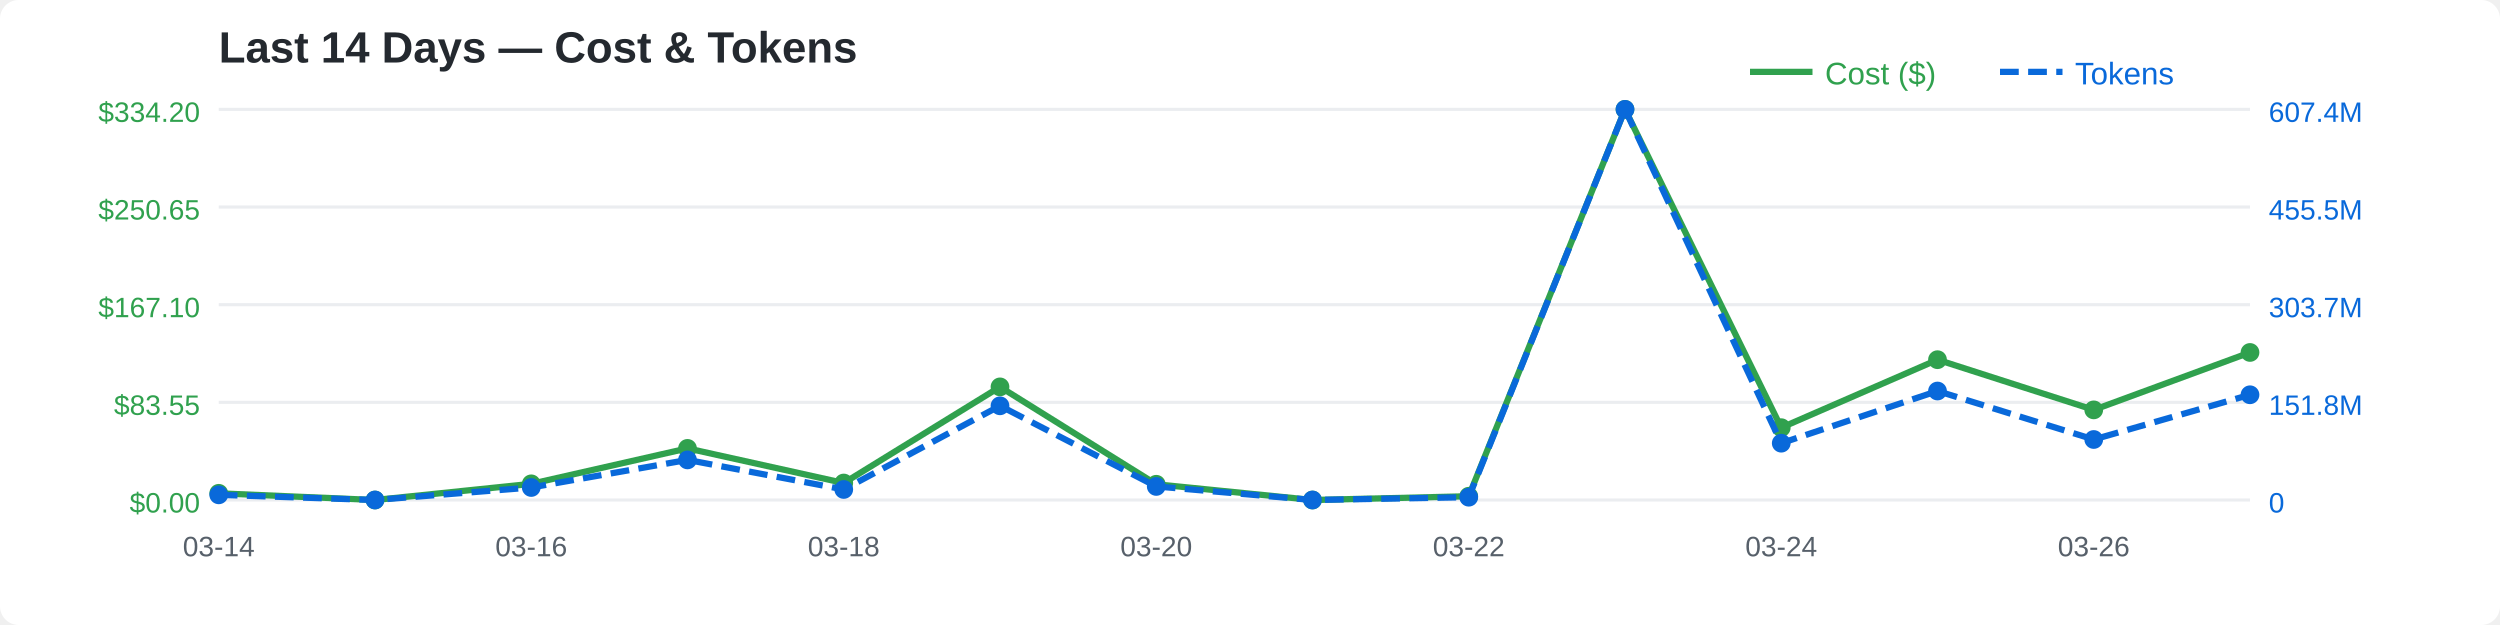
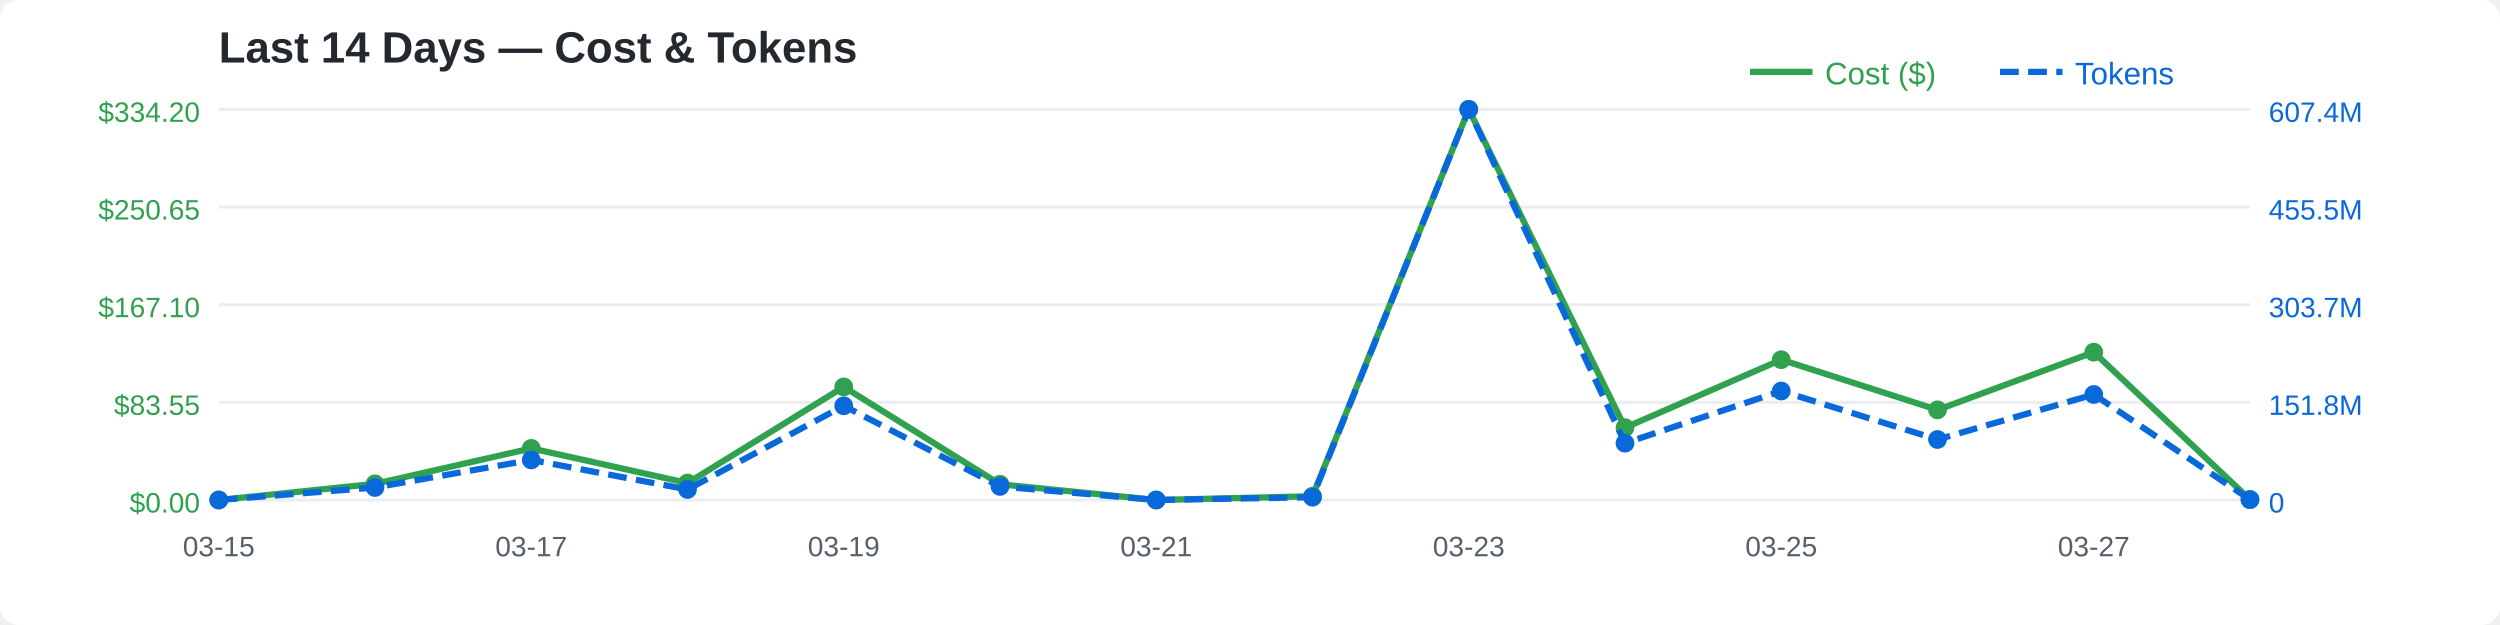
<svg xmlns="http://www.w3.org/2000/svg" width="800" height="200" viewBox="0 0 800 200">
  <rect width="800" height="200" fill="#ffffff" rx="6" />
  <text x="70" y="20" font-family="Arial, sans-serif" font-size="14" fill="#24292f" font-weight="bold">Last 14 Days — Cost &amp; Tokens</text>
  <line x1="70" y1="35.0" x2="720" y2="35.0" stroke="#ebedf0" stroke-width="1" />
  <line x1="70" y1="66.25" x2="720" y2="66.25" stroke="#ebedf0" stroke-width="1" />
  <line x1="70" y1="97.5" x2="720" y2="97.5" stroke="#ebedf0" stroke-width="1" />
  <line x1="70" y1="128.75" x2="720" y2="128.75" stroke="#ebedf0" stroke-width="1" />
  <line x1="70" y1="160.0" x2="720" y2="160.0" stroke="#ebedf0" stroke-width="1" />
-   <text x="70.0" y="178" font-family="Arial, sans-serif" font-size="9" fill="#57606a" text-anchor="middle">03-14</text>
-   <text x="170.0" y="178" font-family="Arial, sans-serif" font-size="9" fill="#57606a" text-anchor="middle">03-16</text>
-   <text x="270.0" y="178" font-family="Arial, sans-serif" font-size="9" fill="#57606a" text-anchor="middle">03-18</text>
-   <text x="370.0" y="178" font-family="Arial, sans-serif" font-size="9" fill="#57606a" text-anchor="middle">03-20</text>
-   <text x="470.0" y="178" font-family="Arial, sans-serif" font-size="9" fill="#57606a" text-anchor="middle">03-22</text>
-   <text x="570.0" y="178" font-family="Arial, sans-serif" font-size="9" fill="#57606a" text-anchor="middle">03-24</text>
-   <text x="670.0" y="178" font-family="Arial, sans-serif" font-size="9" fill="#57606a" text-anchor="middle">03-26</text>
+   <text x="70.0" y="178" font-family="Arial, sans-serif" font-size="9" fill="#57606a" text-anchor="middle">03-15</text>
+   <text x="170.0" y="178" font-family="Arial, sans-serif" font-size="9" fill="#57606a" text-anchor="middle">03-17</text>
+   <text x="270.0" y="178" font-family="Arial, sans-serif" font-size="9" fill="#57606a" text-anchor="middle">03-19</text>
+   <text x="370.0" y="178" font-family="Arial, sans-serif" font-size="9" fill="#57606a" text-anchor="middle">03-21</text>
+   <text x="470.0" y="178" font-family="Arial, sans-serif" font-size="9" fill="#57606a" text-anchor="middle">03-23</text>
+   <text x="570.0" y="178" font-family="Arial, sans-serif" font-size="9" fill="#57606a" text-anchor="middle">03-25</text>
+   <text x="670.0" y="178" font-family="Arial, sans-serif" font-size="9" fill="#57606a" text-anchor="middle">03-27</text>
  <text x="64" y="39.0" font-family="Arial, sans-serif" font-size="9" fill="#30a14e" text-anchor="end">$334.20</text>
  <text x="64" y="70.25" font-family="Arial, sans-serif" font-size="9" fill="#30a14e" text-anchor="end">$250.65</text>
  <text x="64" y="101.5" font-family="Arial, sans-serif" font-size="9" fill="#30a14e" text-anchor="end">$167.10</text>
  <text x="64" y="132.75" font-family="Arial, sans-serif" font-size="9" fill="#30a14e" text-anchor="end">$83.55</text>
  <text x="64" y="164.0" font-family="Arial, sans-serif" font-size="9" fill="#30a14e" text-anchor="end">$0.00</text>
  <text x="726" y="39.0" font-family="Arial, sans-serif" font-size="9" fill="#0969da">607.4M</text>
  <text x="726" y="70.25" font-family="Arial, sans-serif" font-size="9" fill="#0969da">455.5M</text>
  <text x="726" y="101.5" font-family="Arial, sans-serif" font-size="9" fill="#0969da">303.7M</text>
  <text x="726" y="132.75" font-family="Arial, sans-serif" font-size="9" fill="#0969da">151.8M</text>
  <text x="726" y="164.0" font-family="Arial, sans-serif" font-size="9" fill="#0969da">0</text>
-   <polyline points="70.0,157.86 120.0,160.0 170.0,154.827 220.0,143.482 270.0,154.568 320.0,123.802 370.0,154.966 420.0,160.0 470.0,158.795 520.0,35.0 570.0,136.859 620.0,115.101 670.0,131.16 720.0,112.785" fill="none" stroke="#30a14e" stroke-width="2" />
-   <circle cx="70.0" cy="157.86" r="3" fill="#30a14e">
+   <polyline points="70.0,160.0 120.0,154.827 170.0,143.482 220.0,154.568 270.0,123.802 320.0,154.966 370.0,160.0 420.0,158.795 470.0,35.0 520.0,136.859 570.0,115.101 620.0,131.16 670.0,112.691 720.0,159.865" fill="none" stroke="#30a14e" stroke-width="2" />
+   <circle cx="70.0" cy="160.0" r="3" fill="#30a14e">
    </circle>
-   <circle cx="120.0" cy="160.0" r="3" fill="#30a14e">
+   <circle cx="120.0" cy="154.827" r="3" fill="#30a14e">
    </circle>
-   <circle cx="170.0" cy="154.827" r="3" fill="#30a14e">
+   <circle cx="170.0" cy="143.482" r="3" fill="#30a14e">
    </circle>
-   <circle cx="220.0" cy="143.482" r="3" fill="#30a14e">
+   <circle cx="220.0" cy="154.568" r="3" fill="#30a14e">
    </circle>
-   <circle cx="270.0" cy="154.568" r="3" fill="#30a14e">
+   <circle cx="270.0" cy="123.802" r="3" fill="#30a14e">
    </circle>
-   <circle cx="320.0" cy="123.802" r="3" fill="#30a14e">
+   <circle cx="320.0" cy="154.966" r="3" fill="#30a14e">
    </circle>
-   <circle cx="370.0" cy="154.966" r="3" fill="#30a14e">
+   <circle cx="370.0" cy="160.0" r="3" fill="#30a14e">
    </circle>
-   <circle cx="420.0" cy="160.0" r="3" fill="#30a14e">
+   <circle cx="420.0" cy="158.795" r="3" fill="#30a14e">
    </circle>
-   <circle cx="470.0" cy="158.795" r="3" fill="#30a14e">
+   <circle cx="470.0" cy="35.0" r="3" fill="#30a14e">
    </circle>
-   <circle cx="520.0" cy="35.0" r="3" fill="#30a14e">
+   <circle cx="520.0" cy="136.859" r="3" fill="#30a14e">
    </circle>
-   <circle cx="570.0" cy="136.859" r="3" fill="#30a14e">
+   <circle cx="570.0" cy="115.101" r="3" fill="#30a14e">
    </circle>
-   <circle cx="620.0" cy="115.101" r="3" fill="#30a14e">
+   <circle cx="620.0" cy="131.16" r="3" fill="#30a14e">
    </circle>
-   <circle cx="670.0" cy="131.16" r="3" fill="#30a14e">
+   <circle cx="670.0" cy="112.691" r="3" fill="#30a14e">
    </circle>
-   <circle cx="720.0" cy="112.785" r="3" fill="#30a14e">
+   <circle cx="720.0" cy="159.865" r="3" fill="#30a14e">
    </circle>
-   <polyline points="70.0,158.348 120.0,160.0 170.0,155.999 220.0,147.169 270.0,156.63 320.0,129.859 370.0,155.662 420.0,160.0 470.0,159.105 520.0,35.0 570.0,141.82 620.0,125.128 670.0,140.638 720.0,126.327" fill="none" stroke="#0969da" stroke-width="2" stroke-dasharray="6,3" />
-   <circle cx="70.0" cy="158.348" r="3" fill="#0969da">
+   <polyline points="70.0,160.0 120.0,155.999 170.0,147.169 220.0,156.63 270.0,129.859 320.0,155.662 370.0,160.0 420.0,159.105 470.0,35.0 520.0,141.82 570.0,125.128 620.0,140.638 670.0,126.233 720.0,159.859" fill="none" stroke="#0969da" stroke-width="2" stroke-dasharray="6,3" />
+   <circle cx="70.0" cy="160.0" r="3" fill="#0969da">
    </circle>
-   <circle cx="120.0" cy="160.0" r="3" fill="#0969da">
+   <circle cx="120.0" cy="155.999" r="3" fill="#0969da">
    </circle>
-   <circle cx="170.0" cy="155.999" r="3" fill="#0969da">
+   <circle cx="170.0" cy="147.169" r="3" fill="#0969da">
    </circle>
-   <circle cx="220.0" cy="147.169" r="3" fill="#0969da">
+   <circle cx="220.0" cy="156.63" r="3" fill="#0969da">
    </circle>
-   <circle cx="270.0" cy="156.63" r="3" fill="#0969da">
+   <circle cx="270.0" cy="129.859" r="3" fill="#0969da">
    </circle>
-   <circle cx="320.0" cy="129.859" r="3" fill="#0969da">
+   <circle cx="320.0" cy="155.662" r="3" fill="#0969da">
    </circle>
-   <circle cx="370.0" cy="155.662" r="3" fill="#0969da">
+   <circle cx="370.0" cy="160.0" r="3" fill="#0969da">
    </circle>
-   <circle cx="420.0" cy="160.0" r="3" fill="#0969da">
+   <circle cx="420.0" cy="159.105" r="3" fill="#0969da">
    </circle>
-   <circle cx="470.0" cy="159.105" r="3" fill="#0969da">
+   <circle cx="470.0" cy="35.0" r="3" fill="#0969da">
    </circle>
-   <circle cx="520.0" cy="35.0" r="3" fill="#0969da">
+   <circle cx="520.0" cy="141.82" r="3" fill="#0969da">
    </circle>
-   <circle cx="570.0" cy="141.82" r="3" fill="#0969da">
+   <circle cx="570.0" cy="125.128" r="3" fill="#0969da">
    </circle>
-   <circle cx="620.0" cy="125.128" r="3" fill="#0969da">
+   <circle cx="620.0" cy="140.638" r="3" fill="#0969da">
    </circle>
-   <circle cx="670.0" cy="140.638" r="3" fill="#0969da">
+   <circle cx="670.0" cy="126.233" r="3" fill="#0969da">
    </circle>
-   <circle cx="720.0" cy="126.327" r="3" fill="#0969da">
+   <circle cx="720.0" cy="159.859" r="3" fill="#0969da">
    </circle>
  <line x1="560" y1="23" x2="580" y2="23" stroke="#30a14e" stroke-width="2" />
  <text x="584" y="27" font-family="Arial, sans-serif" font-size="10" fill="#30a14e">Cost ($)</text>
  <line x1="640" y1="23" x2="660" y2="23" stroke="#0969da" stroke-width="2" stroke-dasharray="6,3" />
  <text x="664" y="27" font-family="Arial, sans-serif" font-size="10" fill="#0969da">Tokens</text>
</svg>
